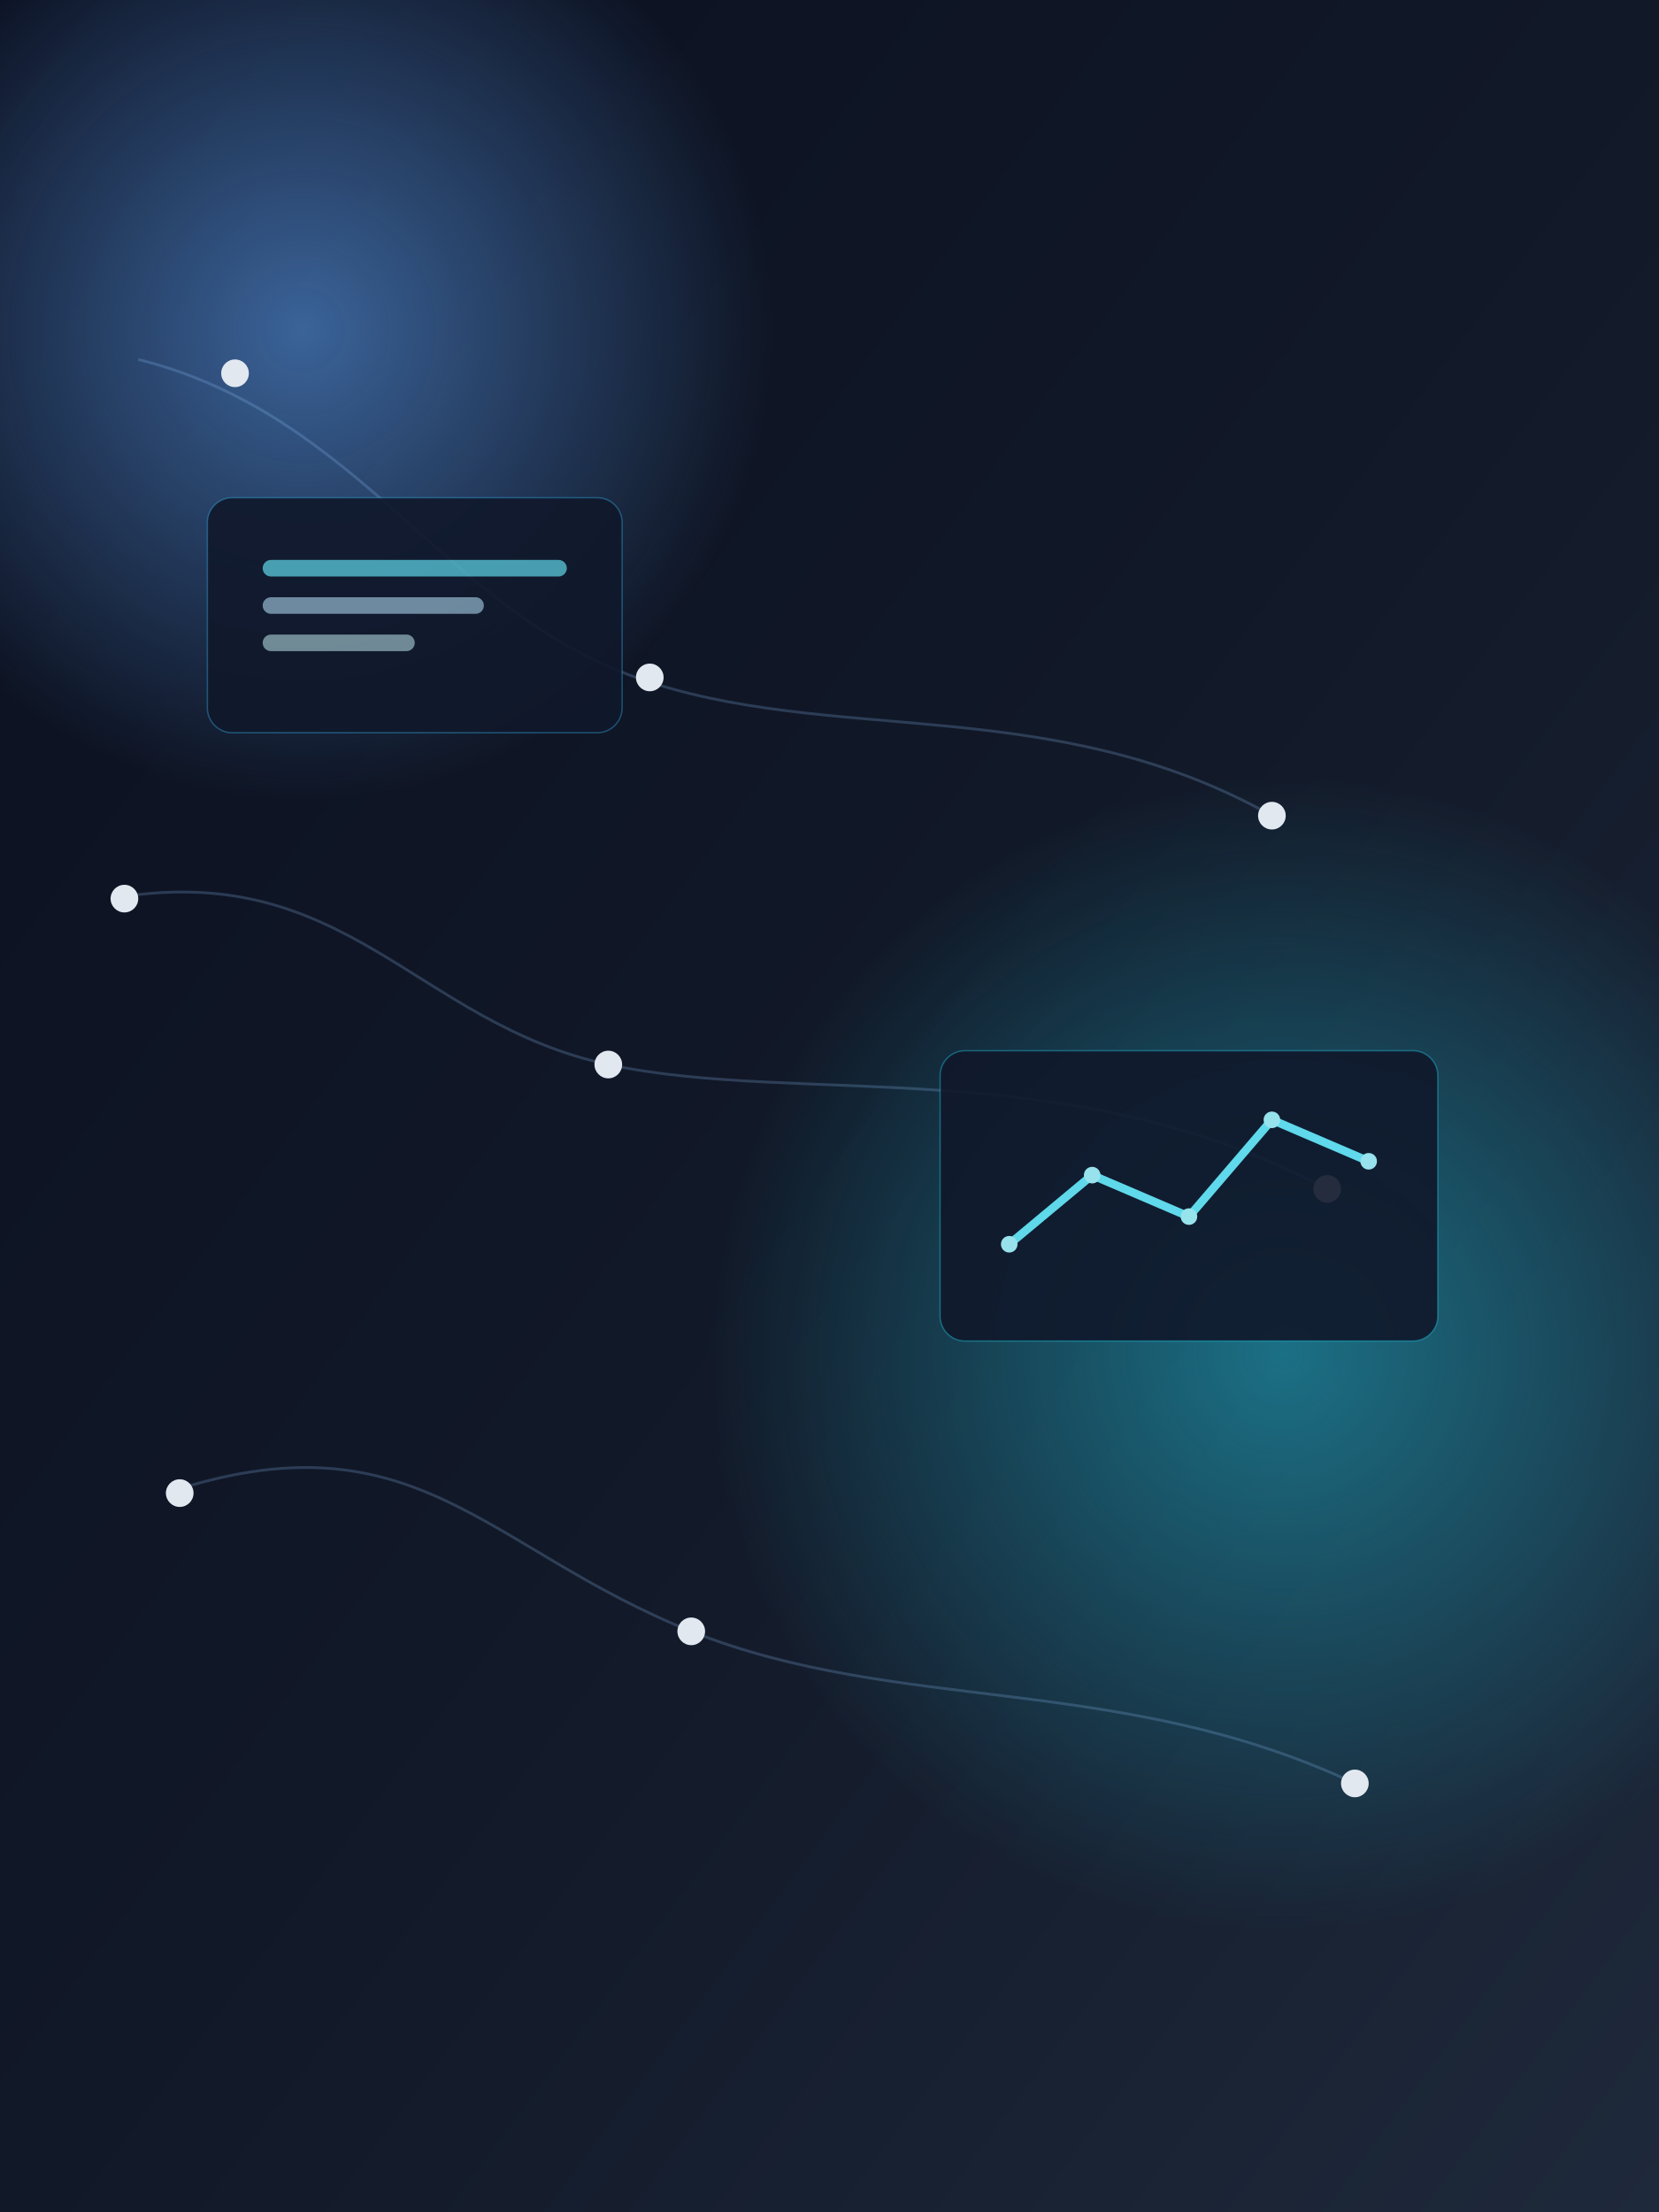
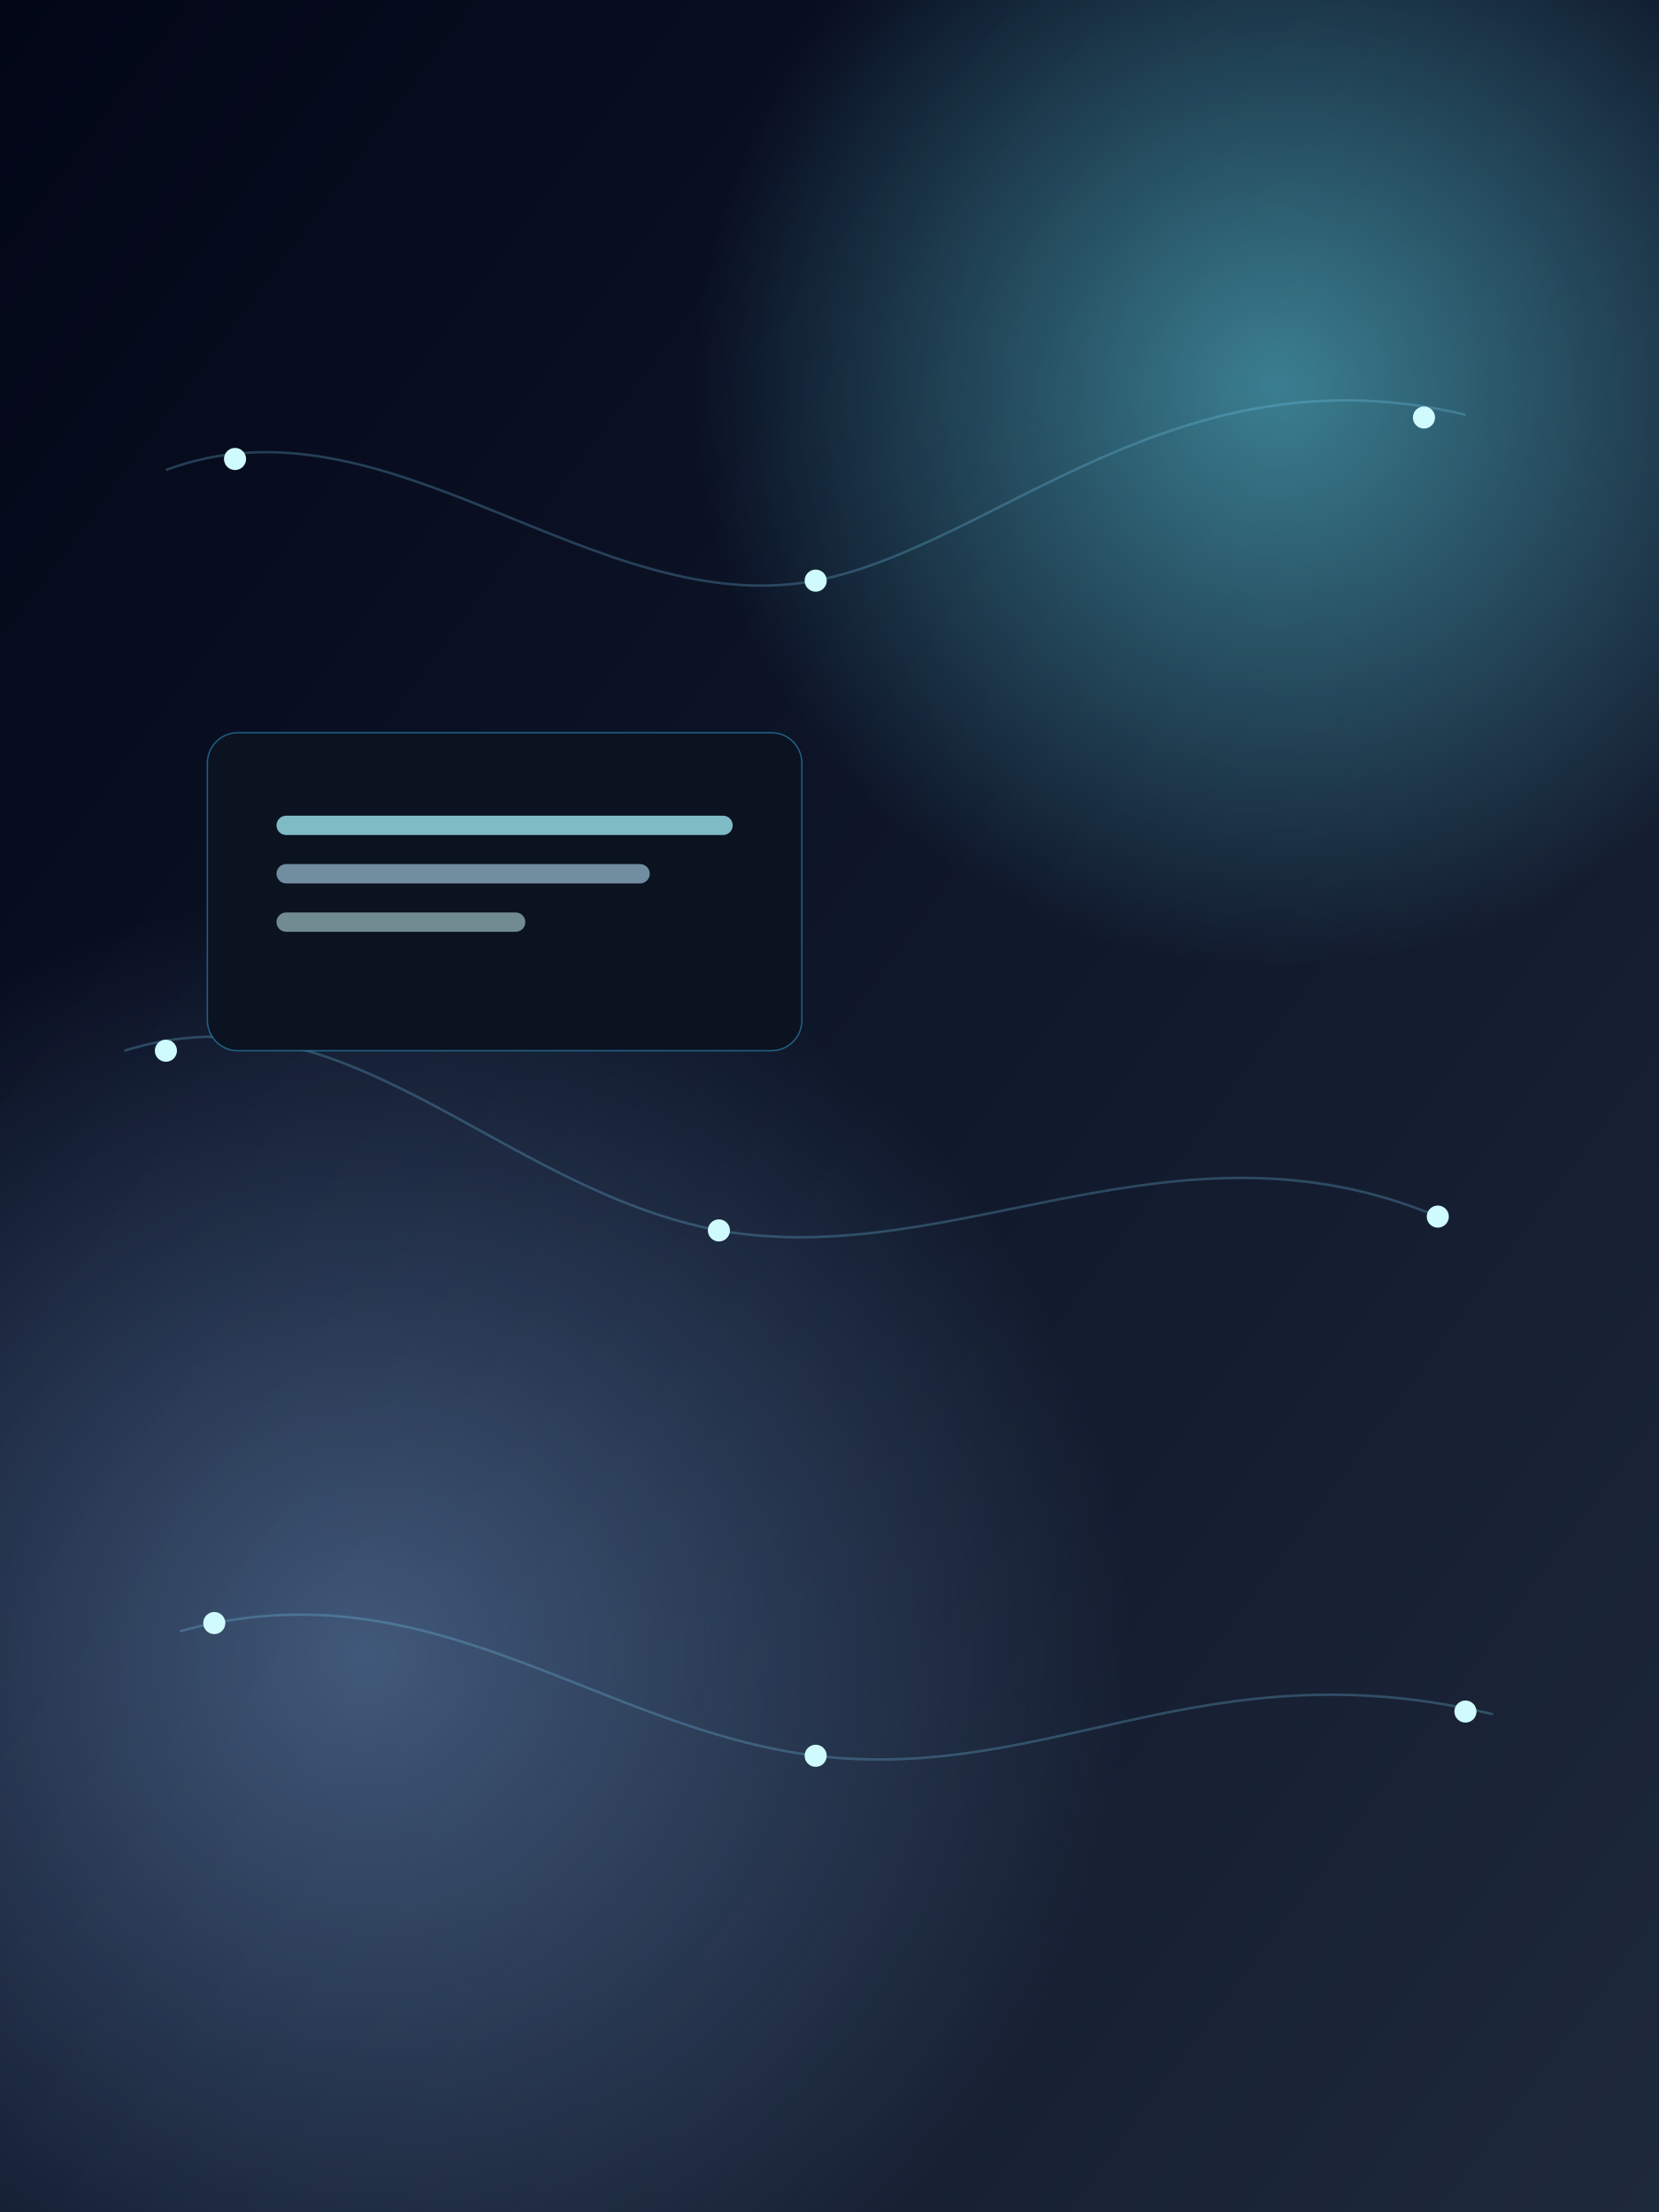
<svg xmlns="http://www.w3.org/2000/svg" width="1200" height="1600" viewBox="0 0 1200 1600" fill="none">
  <defs>
-     <linearGradient id="bg" x1="0" y1="0" x2="1" y2="1">
-       <stop offset="0%" stop-color="#0B1020" />
-       <stop offset="50%" stop-color="#111827" />
+     <linearGradient id="bgLoginNew" x1="0" y1="0" x2="1" y2="1">
+       <stop offset="0%" stop-color="#020617" />
+       <stop offset="50%" stop-color="#0F172A" />
      <stop offset="100%" stop-color="#1E293B" />
    </linearGradient>
-     <radialGradient id="glowA" cx="0" cy="0" r="1" gradientUnits="userSpaceOnUse" gradientTransform="translate(220 240) rotate(45) scale(340 340)">
-       <stop stop-color="#60A5FA" stop-opacity="0.55" />
-       <stop offset="1" stop-color="#60A5FA" stop-opacity="0" />
+     <radialGradient id="orbL1" cx="0" cy="0" r="1" gradientUnits="userSpaceOnUse" gradientTransform="translate(920 280) rotate(30) scale(420 420)">
+       <stop stop-color="#67E8F9" stop-opacity="0.5" />
+       <stop offset="1" stop-color="#67E8F9" stop-opacity="0" />
    </radialGradient>
-     <radialGradient id="glowB" cx="0" cy="0" r="1" gradientUnits="userSpaceOnUse" gradientTransform="translate(930 980) rotate(45) scale(420 420)">
-       <stop stop-color="#22D3EE" stop-opacity="0.45" />
-       <stop offset="1" stop-color="#22D3EE" stop-opacity="0" />
+     <radialGradient id="orbL2" cx="0" cy="0" r="1" gradientUnits="userSpaceOnUse" gradientTransform="translate(260 1200) rotate(32) scale(560 560)">
+       <stop stop-color="#93C5FD" stop-opacity="0.38" />
+       <stop offset="1" stop-color="#93C5FD" stop-opacity="0" />
    </radialGradient>
  </defs>
-   <rect width="1200" height="1600" fill="url(#bg)" />
-   <rect width="1200" height="1600" fill="url(#glowA)" />
-   <rect width="1200" height="1600" fill="url(#glowB)" />
-   <g opacity="0.22" stroke="#93C5FD" stroke-width="2">
-     <path d="M100 260C260 300 320 440 460 490C600 540 760 500 920 590" />
-     <path d="M80 650C250 620 300 740 440 770C580 800 770 760 960 860" />
-     <path d="M120 1080C300 1020 350 1120 500 1180C650 1240 810 1210 980 1290" />
+   <rect width="1200" height="1600" fill="url(#bgLoginNew)" />
+   <rect width="1200" height="1600" fill="url(#orbL1)" />
+   <rect width="1200" height="1600" fill="url(#orbL2)" />
+   <g opacity="0.25" stroke="#7DD3FC" stroke-width="1.8">
+     <path d="M120 340C280 280 430 450 590 420C720 395 850 250 1060 300" />
+     <path d="M90 760C250 710 360 860 520 890C690 920 850 800 1040 880" />
+     <path d="M130 1180C310 1130 430 1250 590 1270C760 1290 870 1190 1080 1240" />
  </g>
-   <g fill="#E2E8F0">
-     <circle cx="170" cy="270" r="10" />
-     <circle cx="470" cy="490" r="10" />
-     <circle cx="920" cy="590" r="10" />
-     <circle cx="90" cy="650" r="10" />
-     <circle cx="440" cy="770" r="10" />
-     <circle cx="960" cy="860" r="10" />
-     <circle cx="130" cy="1080" r="10" />
-     <circle cx="500" cy="1180" r="10" />
-     <circle cx="980" cy="1290" r="10" />
+   <g fill="#CFFAFE">
+     <circle cx="170" cy="332" r="8" />
+     <circle cx="590" cy="420" r="8" />
+     <circle cx="1030" cy="302" r="8" />
+     <circle cx="120" cy="760" r="8" />
+     <circle cx="520" cy="890" r="8" />
+     <circle cx="1040" cy="880" r="8" />
+     <circle cx="155" cy="1174" r="8" />
+     <circle cx="590" cy="1270" r="8" />
+     <circle cx="1060" cy="1238" r="8" />
  </g>
-   <g opacity="0.9">
-     <rect x="150" y="360" width="300" height="170" rx="18" fill="#0F172A" stroke="#38BDF8" stroke-opacity="0.4" />
-     <rect x="190" y="405" width="220" height="12" rx="6" fill="#67E8F9" fill-opacity="0.7" />
-     <rect x="190" y="432" width="160" height="12" rx="6" fill="#BAE6FD" fill-opacity="0.6" />
-     <rect x="190" y="459" width="110" height="12" rx="6" fill="#CFFAFE" fill-opacity="0.55" />
-     <rect x="680" y="760" width="360" height="210" rx="18" fill="#0F172A" stroke="#22D3EE" stroke-opacity="0.42" />
-     <polyline points="730,900 790,850 860,880 920,810 990,840" fill="none" stroke="#67E8F9" stroke-width="6" stroke-linecap="round" stroke-linejoin="round" />
-     <circle cx="730" cy="900" r="6" fill="#A5F3FC" />
-     <circle cx="790" cy="850" r="6" fill="#A5F3FC" />
-     <circle cx="860" cy="880" r="6" fill="#A5F3FC" />
-     <circle cx="920" cy="810" r="6" fill="#A5F3FC" />
-     <circle cx="990" cy="840" r="6" fill="#A5F3FC" />
+   <g>
+     <rect x="150" y="530" width="430" height="230" rx="22" fill="#0B1220" stroke="#38BDF8" stroke-opacity="0.45" />
+     <rect x="200" y="590" width="330" height="14" rx="7" fill="#A5F3FC" fill-opacity="0.75" />
+     <rect x="200" y="625" width="270" height="14" rx="7" fill="#BAE6FD" fill-opacity="0.58" />
+     <rect x="200" y="660" width="180" height="14" rx="7" fill="#CFFAFE" fill-opacity="0.52" />
  </g>
</svg>
